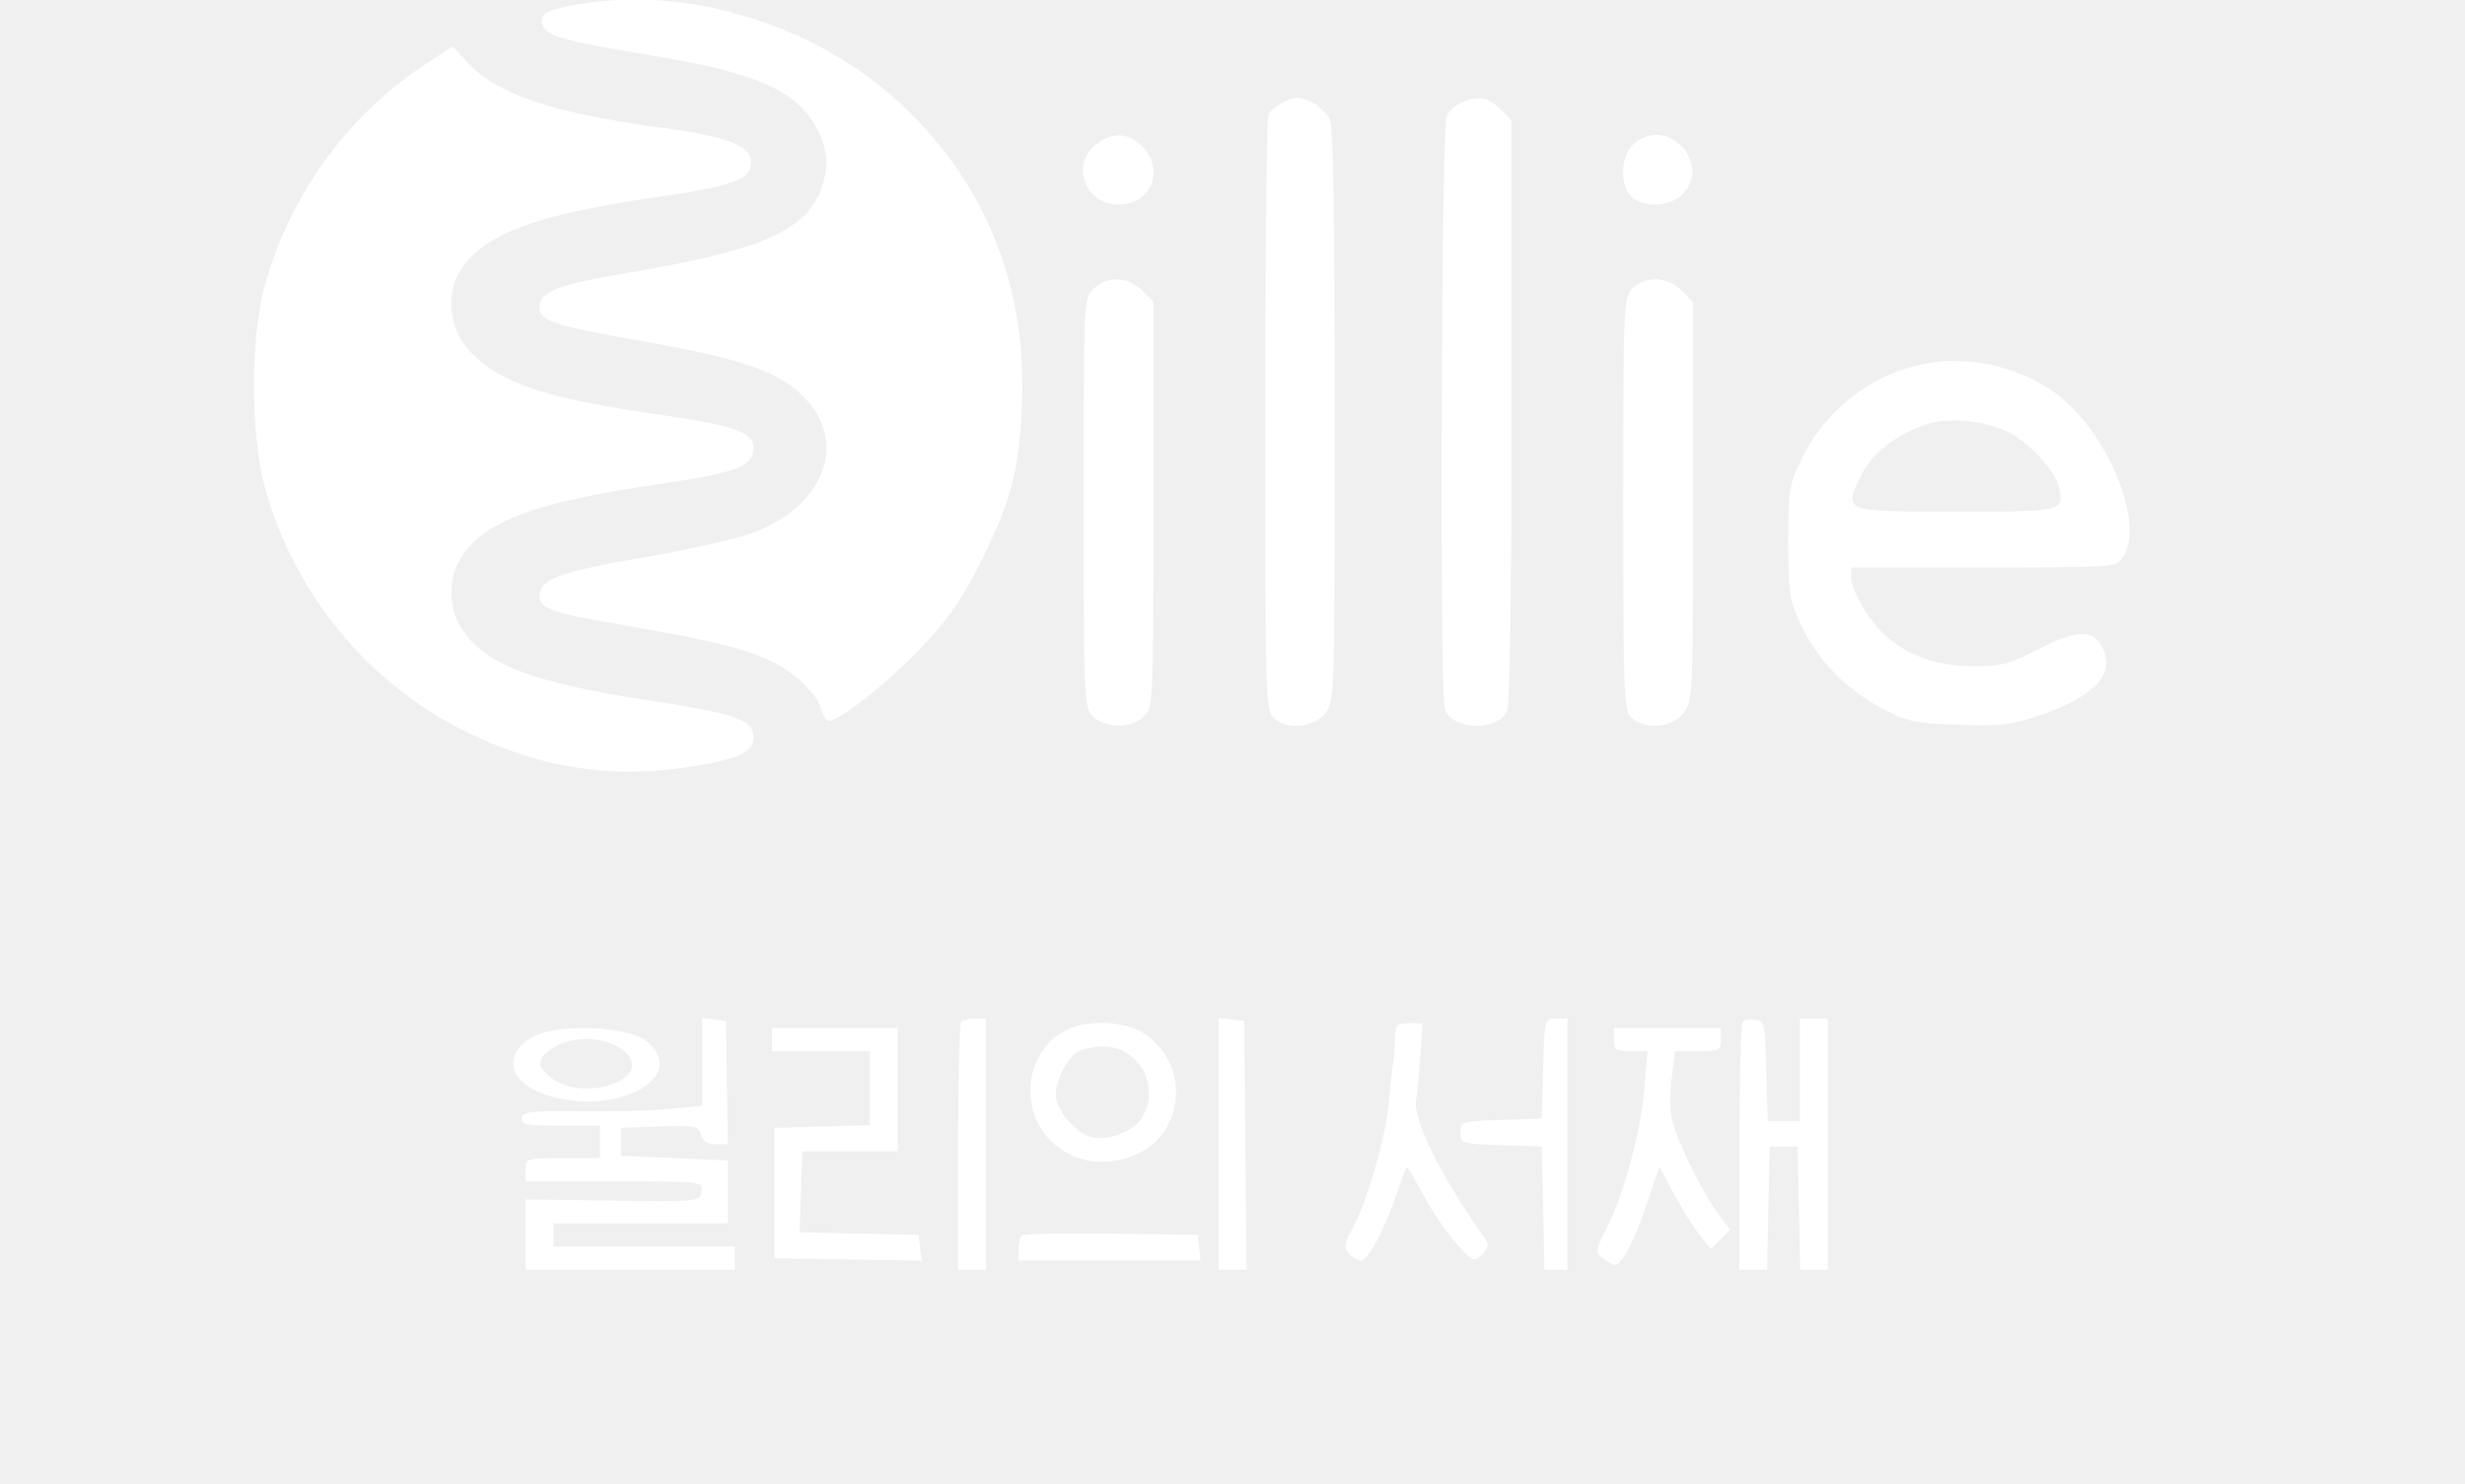
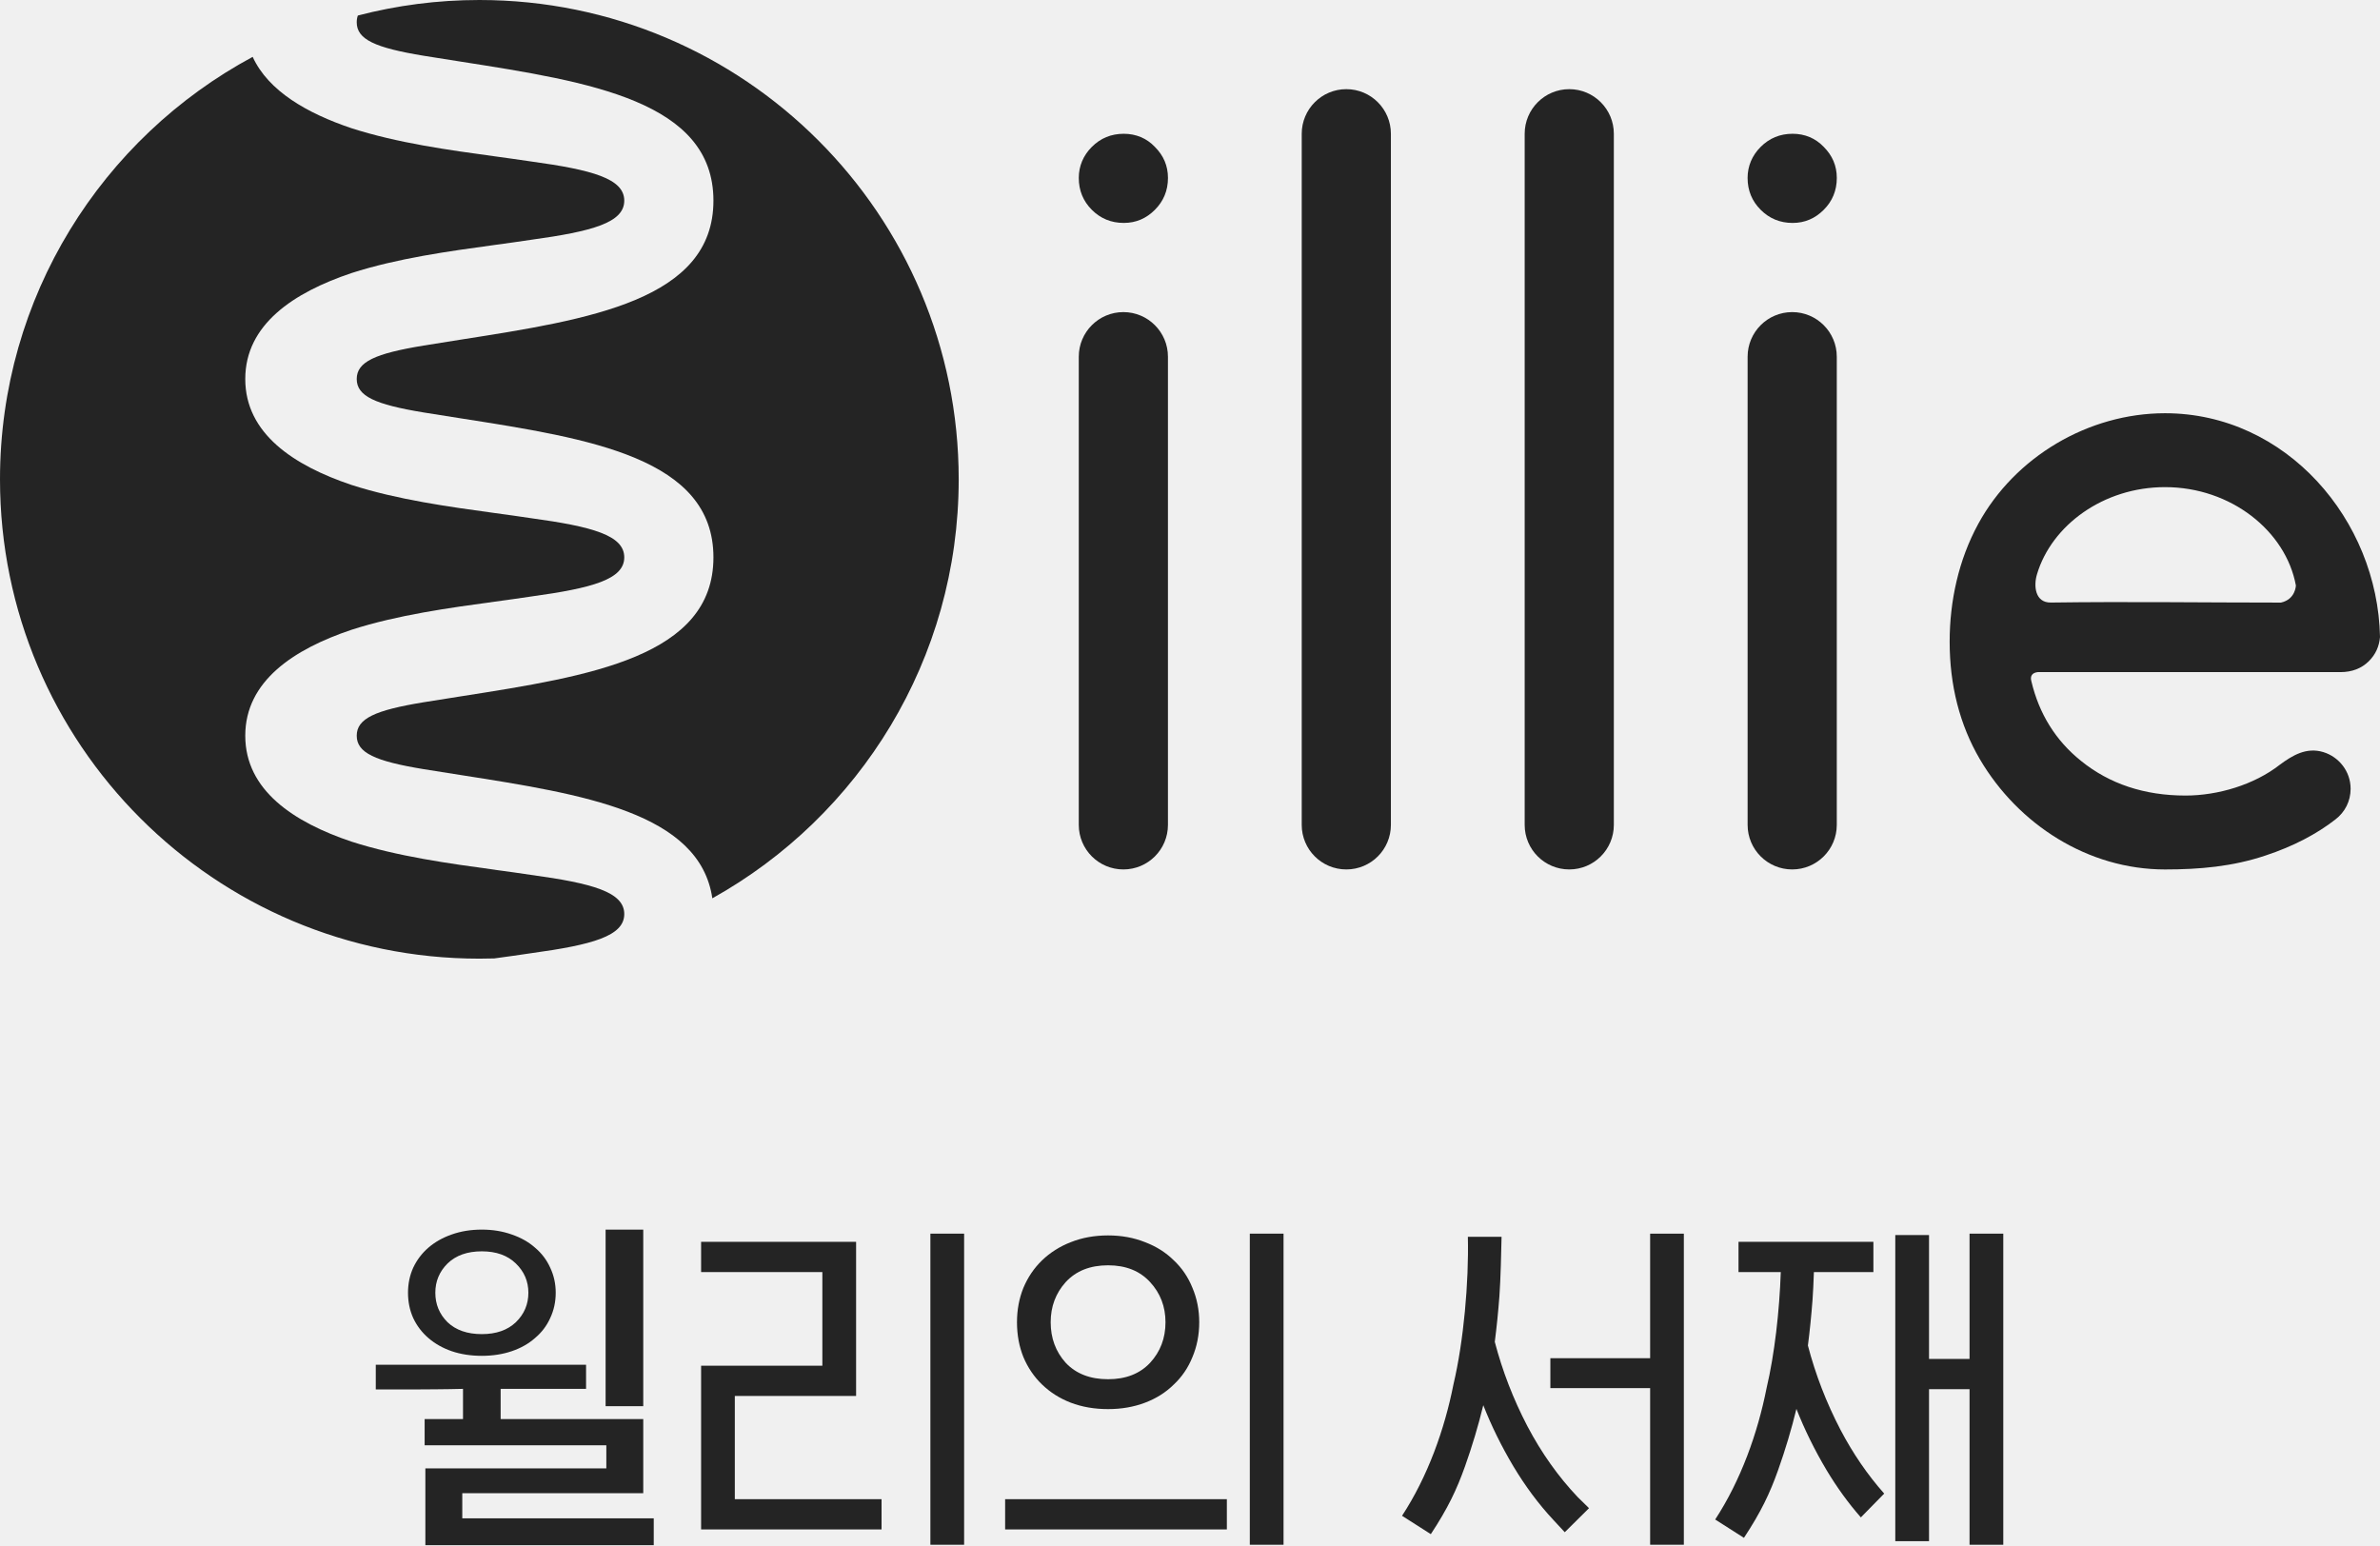
- <svg xmlns="http://www.w3.org/2000/svg" width="530" height="319" viewBox="0 0 530 319" version="1.1">
-   <path d="M 122 1.384 C 117.593 2.313, 116.500 2.933, 116.500 4.508 C 116.500 7.446, 119.919 8.593, 137 11.380 C 155.653 14.423, 164.253 16.952, 169.922 21.058 C 175.289 24.946, 178.430 31.497, 177.517 36.901 C 175.523 48.704, 166.613 53.299, 135.500 58.571 C 119.920 61.211, 116 62.702, 116 65.988 C 116 68.975, 118.949 69.984, 136.887 73.135 C 160.645 77.307, 168.157 79.998, 173.711 86.324 C 182.388 96.206, 176.397 109.607, 160.942 114.887 C 157.399 116.098, 146.932 118.387, 137.683 119.973 C 120.466 122.927, 116 124.578, 116 127.988 C 116 130.895, 118.471 131.760, 134.682 134.527 C 152.690 137.601, 160.161 139.430, 165.774 142.139 C 170.956 144.640, 175.784 149.291, 176.609 152.577 C 176.943 153.910, 177.643 155, 178.163 155 C 180.516 155, 191.297 146.464, 198.167 139.161 C 203.960 133.003, 206.912 128.738, 210.864 120.819 C 217.428 107.664, 219.100 101.265, 219.729 86.887 C 220.829 61.734, 211.991 39.611, 194.101 22.734 C 175.082 4.792, 146.285 -3.735, 122 1.384 M 91.420 13.846 C 74.685 24.772, 62.060 42.291, 56.812 61.870 C 53.853 72.907, 53.887 93.403, 56.883 104.500 C 63.088 127.490, 79.086 146.961, 100.350 157.404 C 115.714 164.949, 130.844 167.423, 147.096 165.046 C 158.378 163.397, 162 161.825, 162 158.577 C 162 154.741, 158.390 153.470, 139.108 150.516 C 113.789 146.638, 103.841 142.707, 98.919 134.634 C 96.663 130.935, 96.436 124.985, 98.405 121.200 C 103.001 112.368, 113.918 108.087, 142.298 103.993 C 158.006 101.726, 162 100.192, 162 96.423 C 162 92.858, 158.146 91.508, 140.901 89.031 C 117.249 85.634, 107.573 82.374, 101.085 75.620 C 96.645 70.997, 95.707 63.382, 98.942 58.229 C 103.792 50.504, 114.885 46.247, 139.556 42.641 C 157.784 39.977, 161.500 38.681, 161.500 34.987 C 161.500 31.329, 156.575 29.388, 142.500 27.498 C 118.799 24.315, 106.763 20.268, 100.426 13.350 L 97.340 9.981 91.420 13.846 M 275.500 22.195 C 274.400 22.819, 273.169 23.818, 272.765 24.415 C 272.361 25.012, 272.024 54.118, 272.015 89.095 C 272.001 149.446, 272.093 152.774, 273.829 154.345 C 276.754 156.992, 282.471 156.487, 284.927 153.365 C 286.973 150.765, 287 149.932, 287 89.412 C 287 46.603, 286.665 27.359, 285.890 25.657 C 284.818 23.305, 281.187 20.968, 278.703 21.030 C 278.041 21.047, 276.600 21.571, 275.500 22.195 M 314.315 22.007 C 313.114 22.491, 311.651 23.783, 311.065 24.878 C 309.892 27.071, 309.493 149.515, 310.650 152.529 C 312.358 156.981, 321.708 157.282, 324.021 152.961 C 324.630 151.823, 325 127.449, 325 88.520 L 325 25.909 322.545 23.455 C 319.978 20.887, 317.971 20.534, 314.315 22.007 M 235.635 31.073 C 230.106 35.422, 233.334 44, 240.500 44 C 247.504 44, 250.540 36.450, 245.545 31.455 C 242.546 28.455, 239.130 28.323, 235.635 31.073 M 351.189 31.039 C 348.386 33.650, 348.185 39.953, 350.829 42.345 C 353.551 44.809, 359.210 44.469, 361.826 41.686 C 368.251 34.846, 358.055 24.642, 351.189 31.039 M 235.189 62.039 C 233.001 64.077, 233 64.103, 233 108.039 C 233 150.667, 233.061 152.061, 235 154 C 236.238 155.238, 238.333 156, 240.500 156 C 242.667 156, 244.762 155.238, 246 154 C 247.939 152.061, 248 150.667, 248 108.455 L 248 64.909 245.545 62.455 C 242.527 59.436, 238.170 59.261, 235.189 62.039 M 351 62 C 349.060 63.940, 349 65.333, 349 108.345 C 349 150.036, 349.109 152.789, 350.829 154.345 C 353.754 156.992, 359.471 156.487, 361.927 153.365 C 363.951 150.793, 364 149.717, 364 107.820 L 364 64.909 361.545 62.455 C 358.515 59.424, 353.780 59.220, 351 62 M 414.780 78.031 C 403.013 80.012, 392.722 87.732, 387.411 98.562 C 384.688 104.117, 384.500 105.274, 384.500 116.500 C 384.500 127.404, 384.743 129.018, 387.160 134.175 C 390.724 141.777, 396.668 148.005, 404.248 152.080 C 409.990 155.167, 411.357 155.472, 421 155.819 C 429.758 156.135, 432.550 155.843, 437.829 154.062 C 450.152 149.903, 454.775 145.191, 452.161 139.454 C 450.257 135.275, 446.624 135.288, 438.431 139.503 C 431.994 142.814, 430.246 143.274, 424.244 143.236 C 413.633 143.170, 405.999 139.221, 400.881 131.151 C 399.296 128.653, 398 125.572, 398 124.304 L 398 122 426.443 122 C 454.702 122, 454.897 121.986, 456.443 119.777 C 461.092 113.140, 453.937 94.489, 443.338 85.617 C 435.973 79.452, 424.476 76.398, 414.780 78.031 M 413.703 91.386 C 407.098 93.840, 402.348 97.649, 400.099 102.295 C 396.351 110.038, 396.249 110, 420.638 110 C 443.860 110, 443.963 109.974, 442.593 104.516 C 441.715 101.017, 436.369 95.229, 431.919 92.959 C 426.775 90.334, 418.464 89.617, 413.703 91.386 M 151 228.304 L 151 237.742 144.080 238.423 C 140.273 238.799, 131.611 239.028, 124.830 238.933 C 114.178 238.784, 112.456 238.981, 112.177 240.380 C 111.899 241.772, 113.058 242, 120.427 242 L 129 242 129 245.500 L 129 249 121 249 C 113.133 249, 113 249.042, 113 251.500 L 113 254 132.070 254 C 151.124 254, 151.139 254.002, 150.820 256.191 C 150.502 258.367, 150.369 258.380, 131.750 258.135 L 113 257.888 113 265.444 L 113 273 135.500 273 L 158 273 158 270.500 L 158 268 138.500 268 L 119 268 119 265.500 L 119 263 137.750 263.002 L 156.500 263.004 156.500 256.252 L 156.500 249.500 145 249 L 133.500 248.500 133.500 245.500 L 133.500 242.500 141.833 242.208 C 149.508 241.939, 150.208 242.078, 150.699 243.958 C 151.066 245.362, 152.057 246, 153.867 246.001 L 156.500 246.002 156.298 232.751 L 156.096 219.500 153.548 219.184 L 151 218.867 151 228.304 M 206.667 219.667 C 206.300 220.033, 206 232.183, 206 246.667 L 206 273 209 273 L 212 273 212 246 L 212 219 209.667 219 C 208.383 219, 207.033 219.300, 206.667 219.667 M 262 245.934 L 262 273 265.016 273 L 268.033 273 267.766 246.250 L 267.500 219.500 264.750 219.184 L 262 218.867 262 245.934 M 331.784 229.750 L 331.500 240.500 322.750 240.789 C 314.238 241.070, 314 241.144, 314 243.500 C 314 245.856, 314.238 245.930, 322.750 246.211 L 331.500 246.500 331.779 259.750 L 332.058 273 334.529 273 L 337 273 337 246 L 337 219 334.534 219 C 332.083 219, 332.066 219.066, 331.784 229.750 M 374.709 219.624 C 374.319 220.014, 374 232.183, 374 246.667 L 374 273 376.971 273 L 379.942 273 380.221 259.750 L 380.500 246.500 383.500 246.500 L 386.500 246.500 386.779 259.750 L 387.058 273 390.029 273 L 393 273 393 246 L 393 219 390 219 L 387 219 387 230 L 387 241 383.534 241 L 380.068 241 379.784 230.250 C 379.521 220.299, 379.348 219.478, 377.459 219.208 C 376.336 219.047, 375.099 219.235, 374.709 219.624 M 228.299 221.960 C 220.195 226.901, 219.192 239.099, 226.350 245.674 C 230.900 249.854, 237.298 250.922, 243.529 248.542 C 254.715 244.270, 256.208 229.021, 246.102 222.270 C 241.634 219.285, 232.934 219.133, 228.299 221.960 M 299.926 223.250 C 299.885 225.037, 299.707 227.400, 299.530 228.500 C 299.353 229.600, 298.922 233.562, 298.571 237.304 C 297.860 244.890, 293.887 258.537, 290.739 264.206 C 289.038 267.269, 288.904 268.179, 289.963 269.456 C 290.668 270.305, 291.857 271, 292.606 271 C 294.169 271, 297.933 263.915, 300.442 256.250 C 301.387 253.363, 302.323 251, 302.522 251 C 302.720 251, 304.339 253.732, 306.119 257.071 C 307.898 260.410, 311.040 265.023, 313.100 267.321 C 316.692 271.329, 316.920 271.428, 318.656 269.731 C 319.938 268.479, 320.179 267.559, 319.483 266.579 C 309.887 253.076, 303.648 240.539, 304.483 236.440 C 304.701 235.373, 305.105 231.238, 305.381 227.250 L 305.884 220 302.942 220 C 300.305 220, 299.992 220.337, 299.926 223.250 M 115.149 222.647 C 107.300 226.630, 109.311 233.374, 119.100 235.895 C 134.152 239.772, 148.395 230.827, 138.678 223.599 C 134.787 220.705, 120.144 220.112, 115.149 222.647 M 166 223.500 L 166 226 176.500 226 L 187 226 187 233.965 L 187 241.930 176.750 242.215 L 166.500 242.500 166.500 256.500 L 166.500 270.500 182.319 270.776 L 198.138 271.051 197.819 268.276 L 197.500 265.500 184.712 265.220 L 171.923 264.940 172.212 256.220 L 172.500 247.500 182.751 247.500 L 193.003 247.500 193.001 234.250 L 193 221 179.500 221 L 166 221 166 223.500 M 347 223.500 C 347 225.707, 347.425 226, 350.629 226 L 354.258 226 353.545 234.179 C 352.725 243.574, 349.133 256.830, 345.424 264.150 C 342.983 268.966, 342.951 269.246, 344.686 270.561 C 345.684 271.318, 346.827 271.951, 347.227 271.968 C 348.643 272.030, 351.534 266.495, 354.148 258.718 L 356.797 250.838 359.907 256.669 C 361.618 259.876, 364.110 263.850, 365.445 265.500 L 367.871 268.500 369.947 266.460 L 372.024 264.421 369.405 260.960 C 365.967 256.417, 360.176 244.455, 359.392 240.278 C 359.052 238.461, 359.081 234.505, 359.458 231.487 L 360.144 226 365.072 226 C 369.662 226, 370 225.828, 370 223.500 L 370 221 358.500 221 L 347 221 347 223.500 M 121.096 224.260 C 119.224 224.942, 117.199 226.315, 116.596 227.311 C 115.696 228.797, 116.003 229.558, 118.306 231.561 C 121.636 234.456, 128.406 234.875, 133.050 232.474 C 141.172 228.274, 130.401 220.872, 121.096 224.260 M 231.750 226.080 C 229.470 227.408, 227 232.241, 227 235.374 C 227 238.543, 231.233 243.591, 234.598 244.435 C 238.183 245.335, 243.516 243.388, 245.418 240.485 C 249.707 233.939, 245.011 224.969, 237.327 225.030 C 235.222 225.047, 232.712 225.519, 231.750 226.080 M 219.688 265.645 C 219.310 266.024, 219 267.383, 219 268.667 L 219 271 238.566 271 L 258.133 271 257.816 268.250 L 257.500 265.500 238.938 265.229 C 228.729 265.079, 220.066 265.267, 219.688 265.645" stroke="none" fill="#fff" fill-rule="evenodd" />
+ <svg xmlns="http://www.w3.org/2000/svg" width="850" height="552" viewBox="0 0 850 552" fill="none">
+   <path d="M171.192 342.385C172.971 342.385 174.736 342.363 176.515 342.306L176.766 342.27C181.25 341.66 185.554 341.065 189.629 340.448C211.603 337.434 222.952 334.328 222.952 326.458C222.952 318.589 211.603 315.482 189.629 312.469C185.569 311.845 181.257 311.264 176.781 310.654L176.773 310.64C160.46 308.416 141.98 305.891 125.53 300.589C104.905 293.659 87.594 282.26 87.594 262.761C87.594 243.262 104.905 231.855 125.53 224.933C141.98 219.631 160.46 217.099 176.766 214.875C181.25 214.265 185.554 213.669 189.629 213.052C211.603 210.032 222.952 206.926 222.952 199.063C222.952 191.186 211.603 188.08 189.629 185.067C185.554 184.443 181.25 183.862 176.766 183.245C160.46 181.014 141.98 178.481 125.53 173.194C104.905 166.257 87.594 154.857 87.594 135.366C87.594 115.86 104.905 104.46 125.53 97.53C141.98 92.229 160.46 89.703 176.766 87.472C181.25 86.862 185.554 86.267 189.629 85.65C211.603 82.63 222.952 79.524 222.952 71.661C222.952 63.791 211.603 60.685 189.629 57.664C185.554 57.048 181.25 56.467 176.766 55.842C160.46 53.618 141.98 51.086 125.53 45.792C109.718 40.476 95.844 32.534 90.241 20.31C36.523 49.199 -4.15935e-05 105.938 -3.87411e-05 171.192C-3.46081e-05 265.745 76.639 342.385 171.192 342.385Z" fill="#242424" />
+   <path d="M171.193 6.89808e-05C265.753 6.48474e-05 342.392 76.647 342.392 171.192C342.392 235.543 306.888 291.593 254.404 320.834C249.913 290.179 208.088 283.637 164.779 276.843L164.765 276.843C160.281 276.147 155.769 275.444 151.285 274.705C133.967 271.857 127.403 268.88 127.403 262.761C127.403 256.627 133.967 253.657 151.285 250.816C155.783 250.077 160.281 249.374 164.779 248.671C210.607 241.497 254.798 234.574 254.798 199.063C254.798 163.552 210.607 156.622 164.779 149.448C160.288 148.745 155.783 148.042 151.285 147.31C133.967 144.455 127.403 141.485 127.403 135.365C127.403 129.232 133.967 126.262 151.285 123.421C155.783 122.675 160.288 121.979 164.779 121.269C210.607 114.095 254.798 107.172 254.798 71.661C254.798 36.15 210.607 29.22 164.779 22.046C160.288 21.35 155.783 20.64 151.285 19.908C133.967 17.06 127.403 14.083 127.403 7.963C127.403 7.095 127.532 6.292 127.805 5.546C141.658 1.93 156.206 6.96359e-05 171.193 6.89808e-05Z" fill="#242424" />
+   <path d="M464.902 47.777C464.902 38.982 472.033 31.844 480.829 31.844C489.624 31.844 496.748 38.982 496.748 47.777V294.604C496.748 303.407 489.624 310.523 480.829 310.523C472.033 310.523 464.902 303.407 464.902 294.604V47.777Z" fill="#242424" />
+   <path d="M389.95 52.451C393.021 49.381 396.816 47.781 401.343 47.781C405.726 47.781 409.528 49.381 412.448 52.451C415.518 55.522 417.132 59.173 417.132 63.556C417.132 68.083 415.518 71.878 412.448 74.949C409.377 78.019 405.726 79.619 401.343 79.619C396.816 79.619 393.021 78.019 389.95 74.949C386.88 71.878 385.28 68.083 385.28 63.556C385.28 59.317 386.88 55.522 389.95 52.451Z" fill="#242424" />
+   <path d="M385.278 127.402C385.278 118.607 392.409 111.469 401.205 111.469C409.993 111.469 417.124 118.607 417.124 127.402V294.605C417.124 303.408 409.993 310.524 401.205 310.524C392.409 310.524 385.278 303.408 385.278 294.605V127.402Z" fill="#242424" />
+   <path d="M544.527 47.777C544.527 38.982 551.658 31.844 560.453 31.844C569.241 31.844 576.372 38.982 576.372 47.777V294.604C576.372 303.407 569.241 310.523 560.453 310.523C551.658 310.523 544.527 303.407 544.527 294.604V47.777Z" fill="#242424" />
+   <path d="M640.219 47.778C635.685 47.778 631.897 49.385 628.827 52.448C625.749 55.518 624.142 59.321 624.142 63.553C624.142 68.08 625.749 71.882 628.827 74.945C631.897 78.016 635.685 79.623 640.219 79.623C644.595 79.623 648.254 78.016 651.324 74.945C654.395 71.882 656.002 68.08 656.002 63.553C656.002 59.17 654.395 55.518 651.324 52.448C648.404 49.385 644.595 47.778 640.219 47.778Z" fill="#242424" />
+   <path d="M624.149 127.402C624.149 118.607 631.28 111.469 640.075 111.469C648.863 111.469 655.994 118.607 655.994 127.402V294.605C655.994 303.408 648.863 310.524 640.075 310.524C631.28 310.524 624.149 303.408 624.149 294.605V127.402Z" fill="#242424" />
+   <path d="M727.792 240.046H835.904C839.935 240.046 843.379 238.754 845.976 236.186C848.415 233.768 849.706 230.92 850.001 227.491C849.175 185.66 816.441 147.588 773.225 147.588C745.899 147.588 719.571 163.141 706.514 187.116C699.52 199.936 696.306 214.636 696.306 229.199C696.306 244.752 699.9 258.884 707.088 271.152C720.819 294.518 745.756 310.53 773.225 310.53C785.557 310.53 797.358 309.504 809.174 305.53C819.095 302.258 827.424 297.839 834.046 292.695C837.518 290.041 839.505 286.102 839.505 281.712C839.505 275.55 835.394 270.334 829.748 268.612C823.78 266.797 818.808 269.717 814.195 273.146C805.034 280.299 792.099 284.137 780.557 284.137C765.893 284.137 753.389 279.997 743.18 271.719C734.12 264.444 728.23 254.881 725.496 243.331C724.966 241.516 725.733 240.254 727.792 240.046ZM773.225 173.981C796.798 173.981 816.355 189.677 819.956 209.083C819.956 209.234 819.805 214.069 814.626 215.217C787.25 215.217 759.824 214.822 732.448 215.202C726.795 215.281 726.243 209.269 727.491 205.116C732.728 187.568 751.251 173.981 773.225 173.981Z" fill="#242424" />
+   <path d="M332.281 551.71H344.329V440.6H332.281V551.71Z" fill="#242424" />
+   <path d="M305.749 443.523H250.396V454.327H293.7V487.767H250.396V546.241H314.84V535.437H262.433V498.571H305.749V443.523Z" fill="#242424" />
+   <path fill-rule="evenodd" clip-rule="evenodd" d="M425.862 484.714C427.478 480.894 428.296 476.747 428.296 472.24C428.296 467.842 427.478 463.727 425.862 459.929C424.324 456.11 422.097 452.847 419.205 450.129C416.378 447.335 412.963 445.174 408.946 443.646C404.93 442.042 400.532 441.235 395.741 441.235C390.884 441.235 386.443 442.042 382.426 443.646C378.487 445.174 375.082 447.335 372.168 450.129C369.352 452.847 367.126 456.11 365.511 459.929C363.972 463.727 363.208 467.842 363.208 472.24C363.208 476.747 363.972 480.894 365.511 484.714C367.126 488.534 369.352 491.786 372.168 494.493C375.082 497.297 378.487 499.458 382.426 500.975C386.443 502.503 390.884 503.267 395.741 503.267C400.532 503.267 404.93 502.503 408.946 500.975C412.963 499.458 416.378 497.297 419.205 494.493C422.097 491.786 424.324 488.534 425.862 484.714ZM410.736 457.889C414.414 461.861 416.247 466.663 416.247 472.24C416.247 477.937 414.414 482.761 410.736 486.744C407.069 490.64 402.071 492.594 395.741 492.594C389.335 492.594 384.304 490.64 380.626 486.744C377.035 482.761 375.245 477.937 375.245 472.24C375.245 466.663 377.035 461.861 380.626 457.889C384.304 453.905 389.335 451.908 395.741 451.908C402.071 451.908 407.069 453.905 410.736 457.889Z" fill="#242424" />
+   <path fill-rule="evenodd" clip-rule="evenodd" d="M196.499 470.759C197.808 467.983 198.471 464.969 198.471 461.693C198.471 458.497 197.808 455.507 196.499 452.747C195.251 449.971 193.447 447.6 191.103 445.625C188.812 443.594 186.043 442.024 182.788 440.914C179.533 439.748 175.968 439.161 172.085 439.161C168.149 439.161 164.549 439.748 161.294 440.914C158.101 442.024 155.341 443.594 152.979 445.625C150.697 447.6 148.893 449.971 147.584 452.747C146.336 455.507 145.717 458.497 145.717 461.693C145.717 464.969 146.336 467.983 147.584 470.759C148.893 473.534 150.697 475.898 152.979 477.865C155.341 479.903 158.101 481.473 161.294 482.576C164.549 483.686 168.149 484.241 172.085 484.241C175.968 484.241 179.533 483.686 182.788 482.576C186.043 481.473 188.812 479.903 191.103 477.865C193.447 475.898 195.251 473.534 196.499 470.759ZM184.239 451.264C187.22 454.151 188.706 457.64 188.706 461.693C188.706 465.833 187.22 469.339 184.239 472.234C181.267 475.065 177.216 476.485 172.085 476.485C166.893 476.485 162.815 475.065 159.834 472.234C156.924 469.339 155.474 465.833 155.474 461.693C155.474 457.64 156.924 454.151 159.834 451.264C162.815 448.369 166.893 446.918 172.085 446.918C177.216 446.918 181.267 448.369 184.239 451.264Z" fill="#242424" />
+   <path d="M446.36 551.71H458.408V440.6H446.36V551.71Z" fill="#242424" />
+   <path d="M438.164 535.439H358.976V546.243H438.164V535.439Z" fill="#242424" />
+   <path d="M688.938 441.104V485.347H703.409V440.602H715.458V551.713H703.409V496.152H688.938V550.436H676.889V441.104H688.938Z" fill="#242424" />
+   <path d="M553.702 485.088H589.335V440.605H601.372V551.705H589.335V495.773H553.702V485.088Z" fill="#242424" />
+   <path d="M635.989 454.33H620.896V443.525H669.068V454.33H647.82C647.689 457.953 647.536 461.587 647.339 464.163C646.914 469.838 646.357 475.305 645.68 480.555C648.409 490.988 652.294 501.018 657.336 510.687C661.789 519.167 666.995 526.752 672.932 533.442L664.594 541.943C660.152 536.891 656.07 531.27 652.338 525.049C648.06 517.846 644.469 510.556 641.577 503.19C639.787 510.556 637.594 517.846 635.04 525.049C632.115 533.278 628.95 539.979 622.838 549.245L612.569 542.697C621.703 528.716 627.739 511.899 630.936 495.692C633.752 483.763 635.531 468.288 635.989 454.33Z" fill="#242424" />
+   <path d="M535.509 462.846C535.935 457.16 536.186 446.312 536.273 441.739H524.236C524.617 458.011 522.719 479.107 519.106 494.375C515.908 510.582 509.873 527.41 500.728 541.369L511.008 547.928C517.12 538.651 520.274 531.972 523.21 523.732C525.763 516.54 527.957 509.25 529.747 501.873C532.639 509.25 536.229 516.54 540.508 523.732C544.786 530.848 549.511 537.211 554.739 542.809L558.842 547.24L567.508 538.651L563.448 534.668C556.529 527.378 550.548 518.952 545.506 509.381C540.464 499.712 536.579 489.671 533.85 479.249C534.527 473.989 535.084 468.532 535.509 462.846Z" fill="#242424" />
+   <path d="M229.731 502.227H216.288V439.161H229.731V502.227ZM233.48 542.275V551.862H151.916V524.435H216.547V516.183H151.657V506.838H165.359V496.037C159.93 496.199 149.977 496.231 149.977 496.231H134.207V487.421H151.787C157.991 487.421 171.047 487.421 171.047 487.421H190.177H209.308V496.037H194.394H178.802V506.838H229.731V533.294H165.101V542.275H233.48Z" fill="#242424" />
</svg>
